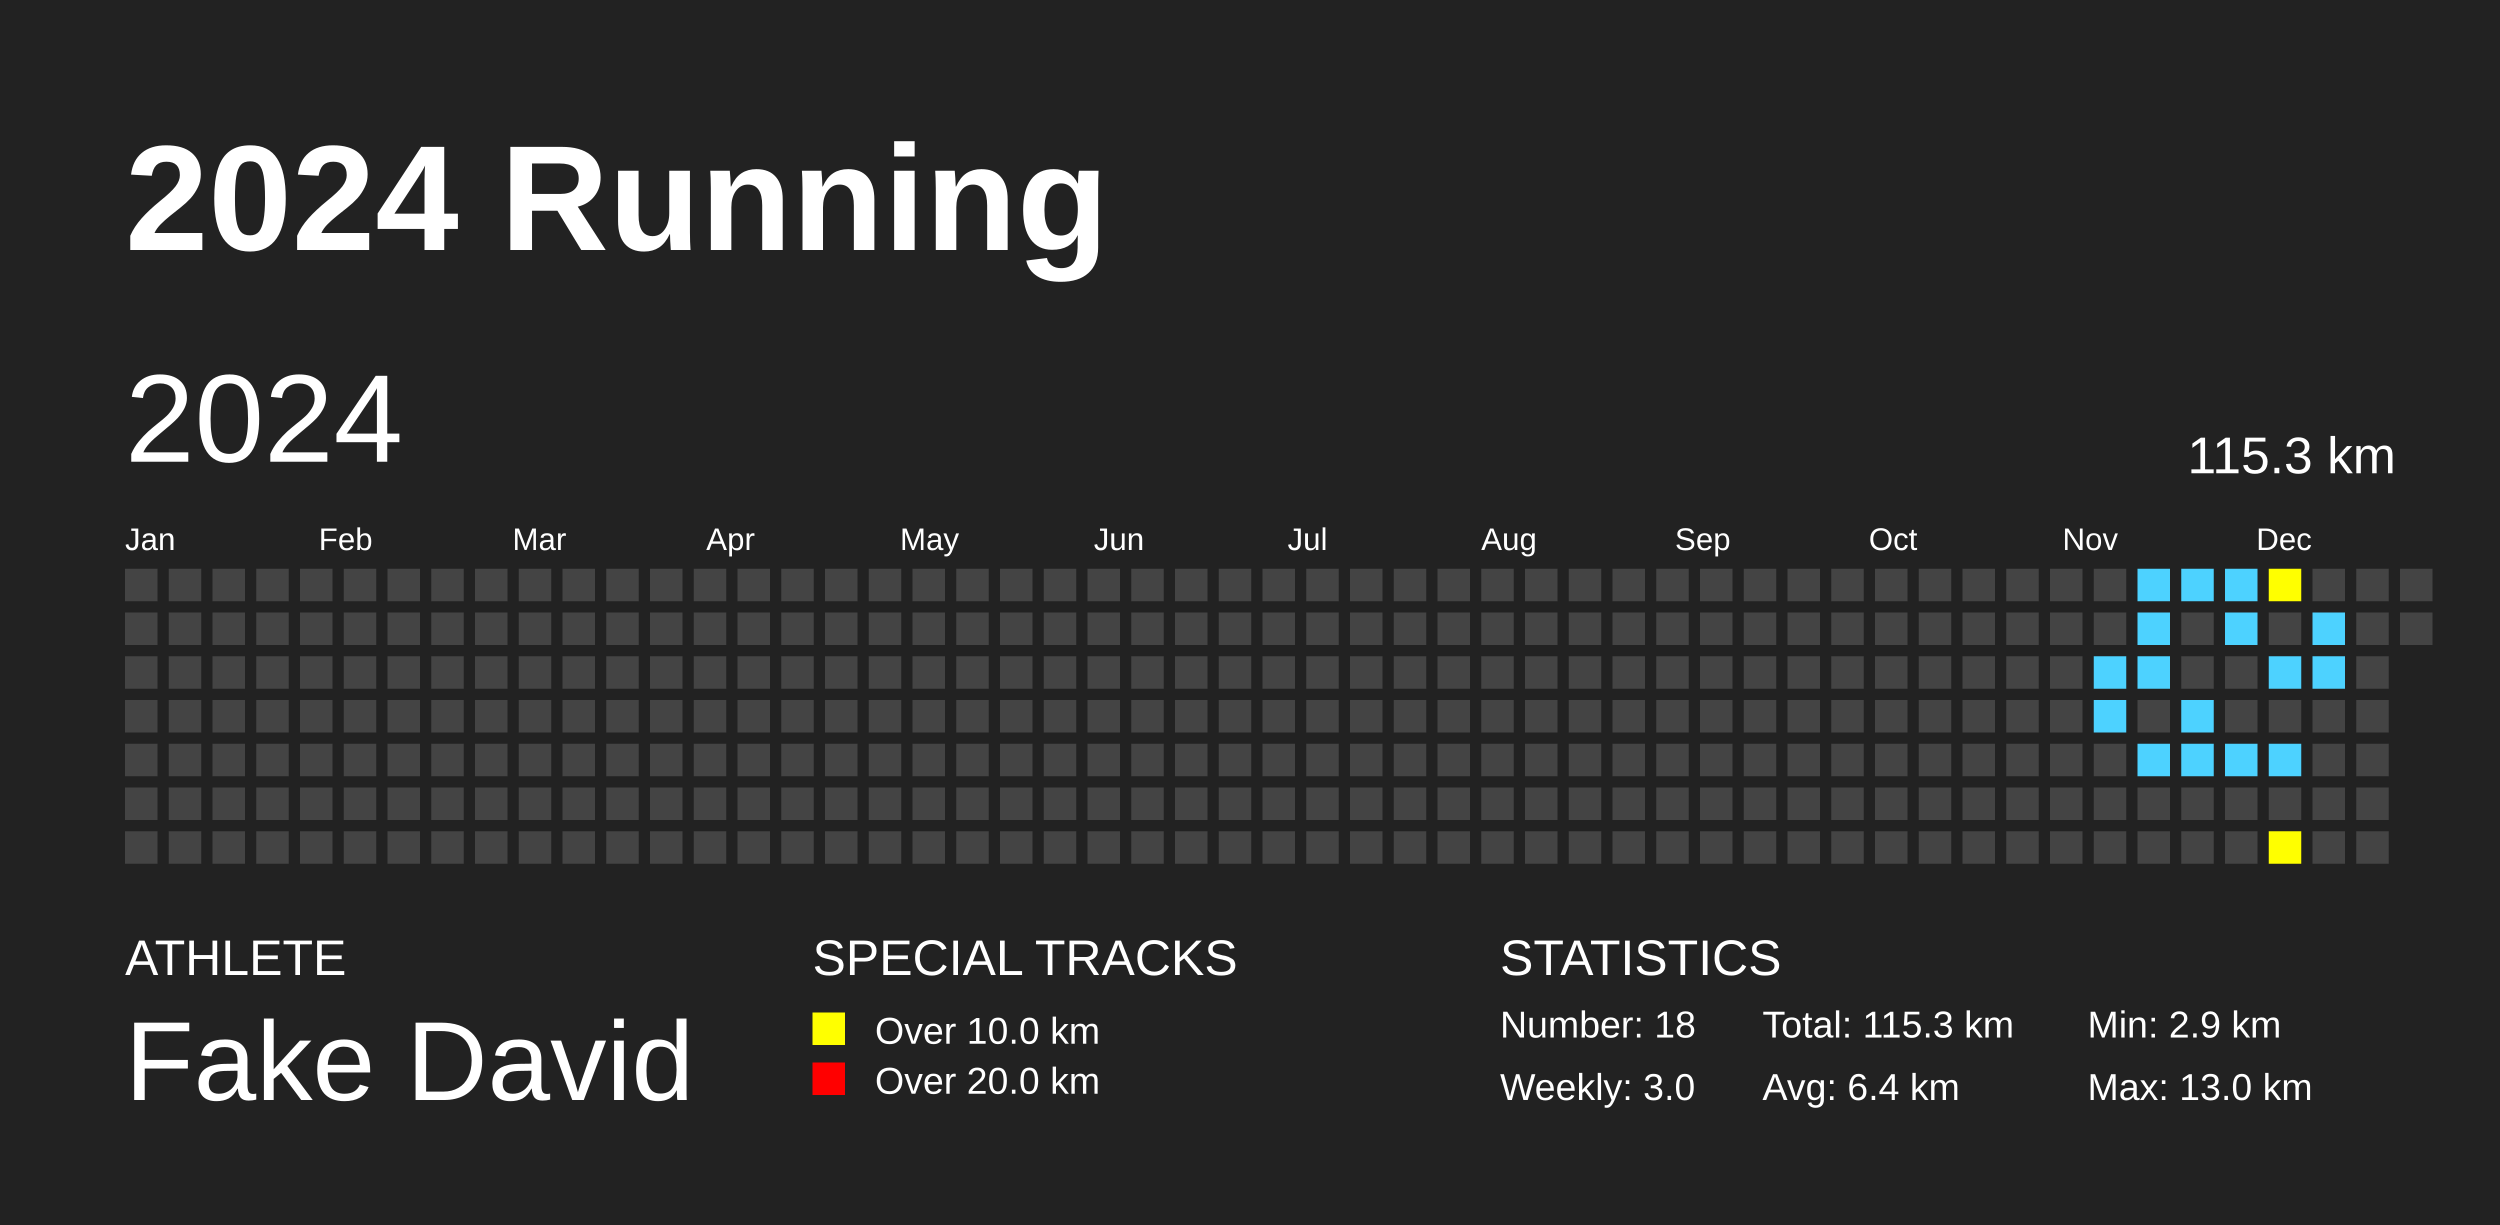
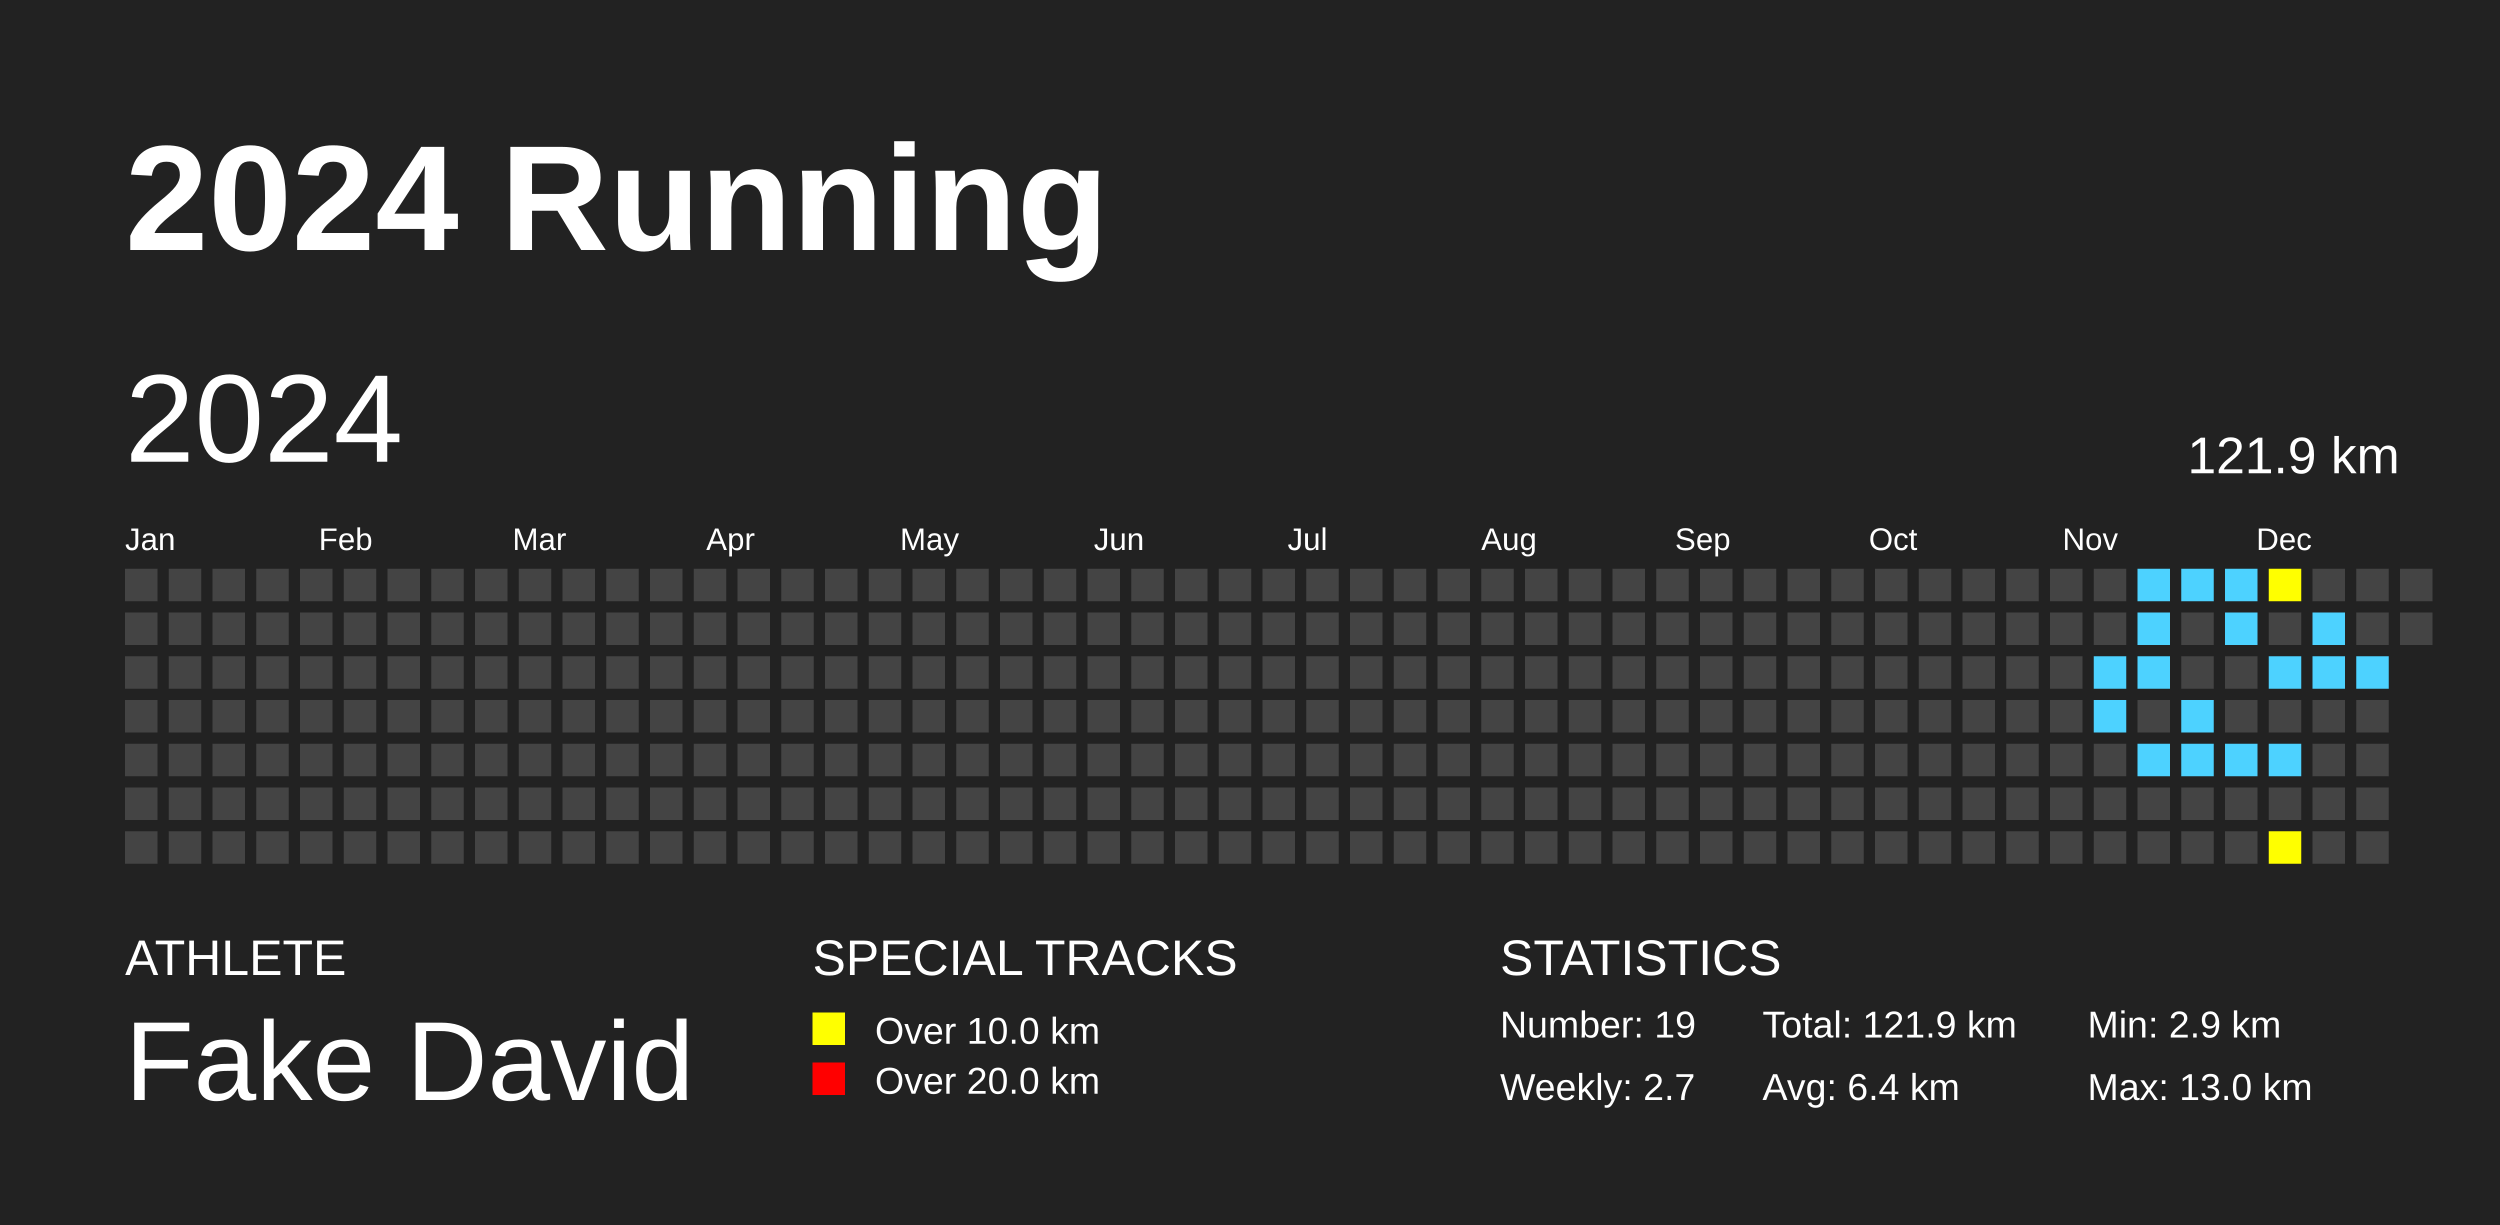
<svg xmlns="http://www.w3.org/2000/svg" baseProfile="full" height="98mm" version="1.1" viewBox="0,0,200,98" width="200mm">
  <defs />
  <rect fill="#222222" height="98" width="200" x="0" y="0" />
  <text fill="#FFFFFF" style="font-size:12px; font-family:Arial; font-weight:bold;" x="10" y="20">2024 Running</text>
  <text fill="#FFFFFF" style="font-size:4px; font-family:Arial" x="10" y="78">ATHLETE</text>
  <text fill="#FFFFFF" style="font-size:9px; font-family:Arial" x="10" y="88">Fake David</text>
  <text fill="#FFFFFF" style="font-size:4px; font-family:Arial" x="65" y="78">SPECIAL TRACKS</text>
  <rect fill="yellow" height="2.6" width="2.6" x="65" y="81" />
  <text fill="#FFFFFF" style="font-size:3px; font-family:Arial" x="70" y="83.5">Over 10.0 km</text>
  <rect fill="red" height="2.6" width="2.6" x="65" y="85" />
  <text fill="#FFFFFF" style="font-size:3px; font-family:Arial" x="70" y="87.5">Over 20.0 km</text>
  <text fill="#FFFFFF" style="font-size:4px; font-family:Arial" x="120" y="78">STATISTICS</text>
-   <text fill="#FFFFFF" style="font-size:3px; font-family:Arial" x="120" y="83">Number: 18</text>
-   <text fill="#FFFFFF" style="font-size:3px; font-family:Arial" x="120" y="88">Weekly: 3.0</text>
-   <text fill="#FFFFFF" style="font-size:3px; font-family:Arial" x="141" y="83">Total: 115.3 km</text>
+   <text fill="#FFFFFF" style="font-size:3px; font-family:Arial" x="120" y="83">Number: 19</text>
+   <text fill="#FFFFFF" style="font-size:3px; font-family:Arial" x="120" y="88">Weekly: 2.7</text>
+   <text fill="#FFFFFF" style="font-size:3px; font-family:Arial" x="141" y="83">Total: 121.9 km</text>
  <text fill="#FFFFFF" style="font-size:3px; font-family:Arial" x="141" y="88">Avg: 6.4 km</text>
  <text fill="#FFFFFF" style="font-size:3px; font-family:Arial" x="167" y="83">Min: 2.9 km</text>
  <text fill="#FFFFFF" style="font-size:3px; font-family:Arial" x="167" y="88">Max: 13.0 km</text>
  <text dominant-baseline="hanging" fill="#FFFFFF" style="font-size:10.0px; font-family:Arial;" x="10" y="30">2024</text>
-   <text dominant-baseline="hanging" fill="#FFFFFF" style="font-size:4.125px; font-family:Arial;" x="175" y="35">115.3 km</text>
+   <text dominant-baseline="hanging" fill="#FFFFFF" style="font-size:4.125px; font-family:Arial;" x="175" y="35">121.9 km</text>
  <text fill="#FFFFFF" style="font-size:2.5px; font-family:Arial" x="10.0" y="44">Jan</text>
  <text fill="#FFFFFF" style="font-size:2.5px; font-family:Arial" x="25.5" y="44">Feb</text>
  <text fill="#FFFFFF" style="font-size:2.5px; font-family:Arial" x="41.0" y="44">Mar</text>
  <text fill="#FFFFFF" style="font-size:2.5px; font-family:Arial" x="56.5" y="44">Apr</text>
  <text fill="#FFFFFF" style="font-size:2.5px; font-family:Arial" x="72.0" y="44">May</text>
  <text fill="#FFFFFF" style="font-size:2.5px; font-family:Arial" x="87.5" y="44">Jun</text>
  <text fill="#FFFFFF" style="font-size:2.5px; font-family:Arial" x="103.0" y="44">Jul</text>
  <text fill="#FFFFFF" style="font-size:2.5px; font-family:Arial" x="118.5" y="44">Aug</text>
  <text fill="#FFFFFF" style="font-size:2.5px; font-family:Arial" x="134.0" y="44">Sep</text>
  <text fill="#FFFFFF" style="font-size:2.5px; font-family:Arial" x="149.5" y="44">Oct</text>
  <text fill="#FFFFFF" style="font-size:2.5px; font-family:Arial" x="165.0" y="44">Nov</text>
  <text fill="#FFFFFF" style="font-size:2.5px; font-family:Arial" x="180.5" y="44">Dec</text>
  <rect fill="#444444" height="2.6" width="2.6" x="10.0" y="45.5" />
  <rect fill="#444444" height="2.6" width="2.6" x="10.0" y="49.0" />
  <rect fill="#444444" height="2.6" width="2.6" x="10.0" y="52.5" />
  <rect fill="#444444" height="2.6" width="2.6" x="10.0" y="56.0" />
  <rect fill="#444444" height="2.6" width="2.6" x="10.0" y="59.5" />
  <rect fill="#444444" height="2.6" width="2.6" x="10.0" y="63.0" />
  <rect fill="#444444" height="2.6" width="2.6" x="10.0" y="66.5" />
  <rect fill="#444444" height="2.6" width="2.6" x="13.5" y="45.5" />
  <rect fill="#444444" height="2.6" width="2.6" x="13.5" y="49.0" />
  <rect fill="#444444" height="2.6" width="2.6" x="13.5" y="52.5" />
  <rect fill="#444444" height="2.6" width="2.6" x="13.5" y="56.0" />
  <rect fill="#444444" height="2.6" width="2.6" x="13.5" y="59.5" />
  <rect fill="#444444" height="2.6" width="2.6" x="13.5" y="63.0" />
  <rect fill="#444444" height="2.6" width="2.6" x="13.5" y="66.5" />
  <rect fill="#444444" height="2.6" width="2.6" x="17.0" y="45.5" />
  <rect fill="#444444" height="2.6" width="2.6" x="17.0" y="49.0" />
  <rect fill="#444444" height="2.6" width="2.6" x="17.0" y="52.5" />
  <rect fill="#444444" height="2.6" width="2.6" x="17.0" y="56.0" />
  <rect fill="#444444" height="2.6" width="2.6" x="17.0" y="59.5" />
  <rect fill="#444444" height="2.6" width="2.6" x="17.0" y="63.0" />
  <rect fill="#444444" height="2.6" width="2.6" x="17.0" y="66.5" />
  <rect fill="#444444" height="2.6" width="2.6" x="20.5" y="45.5" />
  <rect fill="#444444" height="2.6" width="2.6" x="20.5" y="49.0" />
  <rect fill="#444444" height="2.6" width="2.6" x="20.5" y="52.5" />
  <rect fill="#444444" height="2.6" width="2.6" x="20.5" y="56.0" />
  <rect fill="#444444" height="2.6" width="2.6" x="20.5" y="59.5" />
  <rect fill="#444444" height="2.6" width="2.6" x="20.5" y="63.0" />
  <rect fill="#444444" height="2.6" width="2.6" x="20.5" y="66.5" />
  <rect fill="#444444" height="2.6" width="2.6" x="24.0" y="45.5" />
  <rect fill="#444444" height="2.6" width="2.6" x="24.0" y="49.0" />
  <rect fill="#444444" height="2.6" width="2.6" x="24.0" y="52.5" />
  <rect fill="#444444" height="2.6" width="2.6" x="24.0" y="56.0" />
  <rect fill="#444444" height="2.6" width="2.6" x="24.0" y="59.5" />
  <rect fill="#444444" height="2.6" width="2.6" x="24.0" y="63.0" />
  <rect fill="#444444" height="2.6" width="2.6" x="24.0" y="66.5" />
  <rect fill="#444444" height="2.6" width="2.6" x="27.5" y="45.5" />
  <rect fill="#444444" height="2.6" width="2.6" x="27.5" y="49.0" />
  <rect fill="#444444" height="2.6" width="2.6" x="27.5" y="52.5" />
  <rect fill="#444444" height="2.6" width="2.6" x="27.5" y="56.0" />
  <rect fill="#444444" height="2.6" width="2.6" x="27.5" y="59.5" />
  <rect fill="#444444" height="2.6" width="2.6" x="27.5" y="63.0" />
  <rect fill="#444444" height="2.6" width="2.6" x="27.5" y="66.5" />
  <rect fill="#444444" height="2.6" width="2.6" x="31.0" y="45.5" />
  <rect fill="#444444" height="2.6" width="2.6" x="31.0" y="49.0" />
  <rect fill="#444444" height="2.6" width="2.6" x="31.0" y="52.5" />
  <rect fill="#444444" height="2.6" width="2.6" x="31.0" y="56.0" />
  <rect fill="#444444" height="2.6" width="2.6" x="31.0" y="59.5" />
  <rect fill="#444444" height="2.6" width="2.6" x="31.0" y="63.0" />
  <rect fill="#444444" height="2.6" width="2.6" x="31.0" y="66.5" />
  <rect fill="#444444" height="2.6" width="2.6" x="34.5" y="45.5" />
  <rect fill="#444444" height="2.6" width="2.6" x="34.5" y="49.0" />
  <rect fill="#444444" height="2.6" width="2.6" x="34.5" y="52.5" />
  <rect fill="#444444" height="2.6" width="2.6" x="34.5" y="56.0" />
  <rect fill="#444444" height="2.6" width="2.6" x="34.5" y="59.5" />
  <rect fill="#444444" height="2.6" width="2.6" x="34.5" y="63.0" />
  <rect fill="#444444" height="2.6" width="2.6" x="34.5" y="66.5" />
  <rect fill="#444444" height="2.6" width="2.6" x="38.0" y="45.5" />
  <rect fill="#444444" height="2.6" width="2.6" x="38.0" y="49.0" />
  <rect fill="#444444" height="2.6" width="2.6" x="38.0" y="52.5" />
  <rect fill="#444444" height="2.6" width="2.6" x="38.0" y="56.0" />
  <rect fill="#444444" height="2.6" width="2.6" x="38.0" y="59.5" />
  <rect fill="#444444" height="2.6" width="2.6" x="38.0" y="63.0" />
  <rect fill="#444444" height="2.6" width="2.6" x="38.0" y="66.5" />
  <rect fill="#444444" height="2.6" width="2.6" x="41.5" y="45.5" />
  <rect fill="#444444" height="2.6" width="2.6" x="41.5" y="49.0" />
  <rect fill="#444444" height="2.6" width="2.6" x="41.5" y="52.5" />
  <rect fill="#444444" height="2.6" width="2.6" x="41.5" y="56.0" />
  <rect fill="#444444" height="2.6" width="2.6" x="41.5" y="59.5" />
  <rect fill="#444444" height="2.6" width="2.6" x="41.5" y="63.0" />
  <rect fill="#444444" height="2.6" width="2.6" x="41.5" y="66.5" />
  <rect fill="#444444" height="2.6" width="2.6" x="45.0" y="45.5" />
  <rect fill="#444444" height="2.6" width="2.6" x="45.0" y="49.0" />
  <rect fill="#444444" height="2.6" width="2.6" x="45.0" y="52.5" />
  <rect fill="#444444" height="2.6" width="2.6" x="45.0" y="56.0" />
  <rect fill="#444444" height="2.6" width="2.6" x="45.0" y="59.5" />
  <rect fill="#444444" height="2.6" width="2.6" x="45.0" y="63.0" />
  <rect fill="#444444" height="2.6" width="2.6" x="45.0" y="66.5" />
  <rect fill="#444444" height="2.6" width="2.6" x="48.5" y="45.5" />
  <rect fill="#444444" height="2.6" width="2.6" x="48.5" y="49.0" />
  <rect fill="#444444" height="2.6" width="2.6" x="48.5" y="52.5" />
  <rect fill="#444444" height="2.6" width="2.6" x="48.5" y="56.0" />
  <rect fill="#444444" height="2.6" width="2.6" x="48.5" y="59.5" />
  <rect fill="#444444" height="2.6" width="2.6" x="48.5" y="63.0" />
  <rect fill="#444444" height="2.6" width="2.6" x="48.5" y="66.5" />
  <rect fill="#444444" height="2.6" width="2.6" x="52.0" y="45.5" />
  <rect fill="#444444" height="2.6" width="2.6" x="52.0" y="49.0" />
  <rect fill="#444444" height="2.6" width="2.6" x="52.0" y="52.5" />
  <rect fill="#444444" height="2.6" width="2.6" x="52.0" y="56.0" />
  <rect fill="#444444" height="2.6" width="2.6" x="52.0" y="59.5" />
  <rect fill="#444444" height="2.6" width="2.6" x="52.0" y="63.0" />
  <rect fill="#444444" height="2.6" width="2.6" x="52.0" y="66.5" />
  <rect fill="#444444" height="2.6" width="2.6" x="55.5" y="45.5" />
  <rect fill="#444444" height="2.6" width="2.6" x="55.5" y="49.0" />
  <rect fill="#444444" height="2.6" width="2.6" x="55.5" y="52.5" />
  <rect fill="#444444" height="2.6" width="2.6" x="55.5" y="56.0" />
  <rect fill="#444444" height="2.6" width="2.6" x="55.5" y="59.5" />
  <rect fill="#444444" height="2.6" width="2.6" x="55.5" y="63.0" />
  <rect fill="#444444" height="2.6" width="2.6" x="55.5" y="66.5" />
  <rect fill="#444444" height="2.6" width="2.6" x="59.0" y="45.5" />
  <rect fill="#444444" height="2.6" width="2.6" x="59.0" y="49.0" />
  <rect fill="#444444" height="2.6" width="2.6" x="59.0" y="52.5" />
  <rect fill="#444444" height="2.6" width="2.6" x="59.0" y="56.0" />
  <rect fill="#444444" height="2.6" width="2.6" x="59.0" y="59.5" />
  <rect fill="#444444" height="2.6" width="2.6" x="59.0" y="63.0" />
  <rect fill="#444444" height="2.6" width="2.6" x="59.0" y="66.5" />
  <rect fill="#444444" height="2.6" width="2.6" x="62.5" y="45.5" />
  <rect fill="#444444" height="2.6" width="2.6" x="62.5" y="49.0" />
  <rect fill="#444444" height="2.6" width="2.6" x="62.5" y="52.5" />
  <rect fill="#444444" height="2.6" width="2.6" x="62.5" y="56.0" />
  <rect fill="#444444" height="2.6" width="2.6" x="62.5" y="59.5" />
  <rect fill="#444444" height="2.6" width="2.6" x="62.5" y="63.0" />
  <rect fill="#444444" height="2.6" width="2.6" x="62.5" y="66.5" />
  <rect fill="#444444" height="2.6" width="2.6" x="66.0" y="45.5" />
  <rect fill="#444444" height="2.6" width="2.6" x="66.0" y="49.0" />
  <rect fill="#444444" height="2.6" width="2.6" x="66.0" y="52.5" />
  <rect fill="#444444" height="2.6" width="2.6" x="66.0" y="56.0" />
  <rect fill="#444444" height="2.6" width="2.6" x="66.0" y="59.5" />
  <rect fill="#444444" height="2.6" width="2.6" x="66.0" y="63.0" />
  <rect fill="#444444" height="2.6" width="2.6" x="66.0" y="66.5" />
  <rect fill="#444444" height="2.6" width="2.6" x="69.5" y="45.5" />
  <rect fill="#444444" height="2.6" width="2.6" x="69.5" y="49.0" />
  <rect fill="#444444" height="2.6" width="2.6" x="69.5" y="52.5" />
  <rect fill="#444444" height="2.6" width="2.6" x="69.5" y="56.0" />
  <rect fill="#444444" height="2.6" width="2.6" x="69.5" y="59.5" />
  <rect fill="#444444" height="2.6" width="2.6" x="69.5" y="63.0" />
  <rect fill="#444444" height="2.6" width="2.6" x="69.5" y="66.5" />
  <rect fill="#444444" height="2.6" width="2.6" x="73.0" y="45.5" />
  <rect fill="#444444" height="2.6" width="2.6" x="73.0" y="49.0" />
  <rect fill="#444444" height="2.6" width="2.6" x="73.0" y="52.5" />
  <rect fill="#444444" height="2.6" width="2.6" x="73.0" y="56.0" />
  <rect fill="#444444" height="2.6" width="2.6" x="73.0" y="59.5" />
  <rect fill="#444444" height="2.6" width="2.6" x="73.0" y="63.0" />
  <rect fill="#444444" height="2.6" width="2.6" x="73.0" y="66.5" />
  <rect fill="#444444" height="2.6" width="2.6" x="76.5" y="45.5" />
  <rect fill="#444444" height="2.6" width="2.6" x="76.5" y="49.0" />
  <rect fill="#444444" height="2.6" width="2.6" x="76.5" y="52.5" />
  <rect fill="#444444" height="2.6" width="2.6" x="76.5" y="56.0" />
  <rect fill="#444444" height="2.6" width="2.6" x="76.5" y="59.5" />
  <rect fill="#444444" height="2.6" width="2.6" x="76.5" y="63.0" />
  <rect fill="#444444" height="2.6" width="2.6" x="76.5" y="66.5" />
  <rect fill="#444444" height="2.6" width="2.6" x="80.0" y="45.5" />
  <rect fill="#444444" height="2.6" width="2.6" x="80.0" y="49.0" />
  <rect fill="#444444" height="2.6" width="2.6" x="80.0" y="52.5" />
  <rect fill="#444444" height="2.6" width="2.6" x="80.0" y="56.0" />
  <rect fill="#444444" height="2.6" width="2.6" x="80.0" y="59.5" />
  <rect fill="#444444" height="2.6" width="2.6" x="80.0" y="63.0" />
  <rect fill="#444444" height="2.6" width="2.6" x="80.0" y="66.5" />
  <rect fill="#444444" height="2.6" width="2.6" x="83.5" y="45.5" />
  <rect fill="#444444" height="2.6" width="2.6" x="83.5" y="49.0" />
  <rect fill="#444444" height="2.6" width="2.6" x="83.5" y="52.5" />
  <rect fill="#444444" height="2.6" width="2.6" x="83.5" y="56.0" />
  <rect fill="#444444" height="2.6" width="2.6" x="83.5" y="59.5" />
  <rect fill="#444444" height="2.6" width="2.6" x="83.5" y="63.0" />
  <rect fill="#444444" height="2.6" width="2.6" x="83.5" y="66.5" />
  <rect fill="#444444" height="2.6" width="2.6" x="87.0" y="45.5" />
  <rect fill="#444444" height="2.6" width="2.6" x="87.0" y="49.0" />
  <rect fill="#444444" height="2.6" width="2.6" x="87.0" y="52.5" />
  <rect fill="#444444" height="2.6" width="2.6" x="87.0" y="56.0" />
  <rect fill="#444444" height="2.6" width="2.6" x="87.0" y="59.5" />
  <rect fill="#444444" height="2.6" width="2.6" x="87.0" y="63.0" />
  <rect fill="#444444" height="2.6" width="2.6" x="87.0" y="66.5" />
  <rect fill="#444444" height="2.6" width="2.6" x="90.5" y="45.5" />
  <rect fill="#444444" height="2.6" width="2.6" x="90.5" y="49.0" />
  <rect fill="#444444" height="2.6" width="2.6" x="90.5" y="52.5" />
  <rect fill="#444444" height="2.6" width="2.6" x="90.5" y="56.0" />
  <rect fill="#444444" height="2.6" width="2.6" x="90.5" y="59.5" />
  <rect fill="#444444" height="2.6" width="2.6" x="90.5" y="63.0" />
  <rect fill="#444444" height="2.6" width="2.6" x="90.5" y="66.5" />
  <rect fill="#444444" height="2.6" width="2.6" x="94.0" y="45.5" />
  <rect fill="#444444" height="2.6" width="2.6" x="94.0" y="49.0" />
  <rect fill="#444444" height="2.6" width="2.6" x="94.0" y="52.5" />
  <rect fill="#444444" height="2.6" width="2.6" x="94.0" y="56.0" />
  <rect fill="#444444" height="2.6" width="2.6" x="94.0" y="59.5" />
  <rect fill="#444444" height="2.6" width="2.6" x="94.0" y="63.0" />
  <rect fill="#444444" height="2.6" width="2.6" x="94.0" y="66.5" />
  <rect fill="#444444" height="2.6" width="2.6" x="97.5" y="45.5" />
  <rect fill="#444444" height="2.6" width="2.6" x="97.5" y="49.0" />
  <rect fill="#444444" height="2.6" width="2.6" x="97.5" y="52.5" />
  <rect fill="#444444" height="2.6" width="2.6" x="97.5" y="56.0" />
  <rect fill="#444444" height="2.6" width="2.6" x="97.5" y="59.5" />
  <rect fill="#444444" height="2.6" width="2.6" x="97.5" y="63.0" />
  <rect fill="#444444" height="2.6" width="2.6" x="97.5" y="66.5" />
  <rect fill="#444444" height="2.6" width="2.6" x="101.0" y="45.5" />
  <rect fill="#444444" height="2.6" width="2.6" x="101.0" y="49.0" />
  <rect fill="#444444" height="2.6" width="2.6" x="101.0" y="52.5" />
  <rect fill="#444444" height="2.6" width="2.6" x="101.0" y="56.0" />
  <rect fill="#444444" height="2.6" width="2.6" x="101.0" y="59.5" />
  <rect fill="#444444" height="2.6" width="2.6" x="101.0" y="63.0" />
  <rect fill="#444444" height="2.6" width="2.6" x="101.0" y="66.5" />
  <rect fill="#444444" height="2.6" width="2.6" x="104.5" y="45.5" />
  <rect fill="#444444" height="2.6" width="2.6" x="104.5" y="49.0" />
  <rect fill="#444444" height="2.6" width="2.6" x="104.5" y="52.5" />
  <rect fill="#444444" height="2.6" width="2.6" x="104.5" y="56.0" />
  <rect fill="#444444" height="2.6" width="2.6" x="104.5" y="59.5" />
  <rect fill="#444444" height="2.6" width="2.6" x="104.5" y="63.0" />
  <rect fill="#444444" height="2.6" width="2.6" x="104.5" y="66.5" />
  <rect fill="#444444" height="2.6" width="2.6" x="108.0" y="45.5" />
  <rect fill="#444444" height="2.6" width="2.6" x="108.0" y="49.0" />
  <rect fill="#444444" height="2.6" width="2.6" x="108.0" y="52.5" />
  <rect fill="#444444" height="2.6" width="2.6" x="108.0" y="56.0" />
  <rect fill="#444444" height="2.6" width="2.6" x="108.0" y="59.5" />
  <rect fill="#444444" height="2.6" width="2.6" x="108.0" y="63.0" />
  <rect fill="#444444" height="2.6" width="2.6" x="108.0" y="66.5" />
  <rect fill="#444444" height="2.6" width="2.6" x="111.5" y="45.5" />
  <rect fill="#444444" height="2.6" width="2.6" x="111.5" y="49.0" />
  <rect fill="#444444" height="2.6" width="2.6" x="111.5" y="52.5" />
  <rect fill="#444444" height="2.6" width="2.6" x="111.5" y="56.0" />
  <rect fill="#444444" height="2.6" width="2.6" x="111.5" y="59.5" />
  <rect fill="#444444" height="2.6" width="2.6" x="111.5" y="63.0" />
  <rect fill="#444444" height="2.6" width="2.6" x="111.5" y="66.5" />
  <rect fill="#444444" height="2.6" width="2.6" x="115.0" y="45.5" />
  <rect fill="#444444" height="2.6" width="2.6" x="115.0" y="49.0" />
  <rect fill="#444444" height="2.6" width="2.6" x="115.0" y="52.5" />
  <rect fill="#444444" height="2.6" width="2.6" x="115.0" y="56.0" />
  <rect fill="#444444" height="2.6" width="2.6" x="115.0" y="59.5" />
  <rect fill="#444444" height="2.6" width="2.6" x="115.0" y="63.0" />
  <rect fill="#444444" height="2.6" width="2.6" x="115.0" y="66.5" />
  <rect fill="#444444" height="2.6" width="2.6" x="118.5" y="45.5" />
  <rect fill="#444444" height="2.6" width="2.6" x="118.5" y="49.0" />
  <rect fill="#444444" height="2.6" width="2.6" x="118.5" y="52.5" />
  <rect fill="#444444" height="2.6" width="2.6" x="118.5" y="56.0" />
  <rect fill="#444444" height="2.6" width="2.6" x="118.5" y="59.5" />
  <rect fill="#444444" height="2.6" width="2.6" x="118.5" y="63.0" />
  <rect fill="#444444" height="2.6" width="2.6" x="118.5" y="66.5" />
  <rect fill="#444444" height="2.6" width="2.6" x="122.0" y="45.5" />
  <rect fill="#444444" height="2.6" width="2.6" x="122.0" y="49.0" />
  <rect fill="#444444" height="2.6" width="2.6" x="122.0" y="52.5" />
  <rect fill="#444444" height="2.6" width="2.6" x="122.0" y="56.0" />
  <rect fill="#444444" height="2.6" width="2.6" x="122.0" y="59.5" />
  <rect fill="#444444" height="2.6" width="2.6" x="122.0" y="63.0" />
  <rect fill="#444444" height="2.6" width="2.6" x="122.0" y="66.5" />
  <rect fill="#444444" height="2.6" width="2.6" x="125.5" y="45.5" />
  <rect fill="#444444" height="2.6" width="2.6" x="125.5" y="49.0" />
  <rect fill="#444444" height="2.6" width="2.6" x="125.5" y="52.5" />
  <rect fill="#444444" height="2.6" width="2.6" x="125.5" y="56.0" />
  <rect fill="#444444" height="2.6" width="2.6" x="125.5" y="59.5" />
  <rect fill="#444444" height="2.6" width="2.6" x="125.5" y="63.0" />
  <rect fill="#444444" height="2.6" width="2.6" x="125.5" y="66.5" />
  <rect fill="#444444" height="2.6" width="2.6" x="129.0" y="45.5" />
  <rect fill="#444444" height="2.6" width="2.6" x="129.0" y="49.0" />
  <rect fill="#444444" height="2.6" width="2.6" x="129.0" y="52.5" />
  <rect fill="#444444" height="2.6" width="2.6" x="129.0" y="56.0" />
  <rect fill="#444444" height="2.6" width="2.6" x="129.0" y="59.5" />
  <rect fill="#444444" height="2.6" width="2.6" x="129.0" y="63.0" />
  <rect fill="#444444" height="2.6" width="2.6" x="129.0" y="66.5" />
  <rect fill="#444444" height="2.6" width="2.6" x="132.5" y="45.5" />
  <rect fill="#444444" height="2.6" width="2.6" x="132.5" y="49.0" />
  <rect fill="#444444" height="2.6" width="2.6" x="132.5" y="52.5" />
  <rect fill="#444444" height="2.6" width="2.6" x="132.5" y="56.0" />
  <rect fill="#444444" height="2.6" width="2.6" x="132.5" y="59.5" />
  <rect fill="#444444" height="2.6" width="2.6" x="132.5" y="63.0" />
  <rect fill="#444444" height="2.6" width="2.6" x="132.5" y="66.5" />
  <rect fill="#444444" height="2.6" width="2.6" x="136.0" y="45.5" />
  <rect fill="#444444" height="2.6" width="2.6" x="136.0" y="49.0" />
  <rect fill="#444444" height="2.6" width="2.6" x="136.0" y="52.5" />
  <rect fill="#444444" height="2.6" width="2.6" x="136.0" y="56.0" />
  <rect fill="#444444" height="2.6" width="2.6" x="136.0" y="59.5" />
  <rect fill="#444444" height="2.6" width="2.6" x="136.0" y="63.0" />
  <rect fill="#444444" height="2.6" width="2.6" x="136.0" y="66.5" />
  <rect fill="#444444" height="2.6" width="2.6" x="139.5" y="45.5" />
  <rect fill="#444444" height="2.6" width="2.6" x="139.5" y="49.0" />
  <rect fill="#444444" height="2.6" width="2.6" x="139.5" y="52.5" />
  <rect fill="#444444" height="2.6" width="2.6" x="139.5" y="56.0" />
  <rect fill="#444444" height="2.6" width="2.6" x="139.5" y="59.5" />
  <rect fill="#444444" height="2.6" width="2.6" x="139.5" y="63.0" />
  <rect fill="#444444" height="2.6" width="2.6" x="139.5" y="66.5" />
  <rect fill="#444444" height="2.6" width="2.6" x="143.0" y="45.5" />
  <rect fill="#444444" height="2.6" width="2.6" x="143.0" y="49.0" />
  <rect fill="#444444" height="2.6" width="2.6" x="143.0" y="52.5" />
  <rect fill="#444444" height="2.6" width="2.6" x="143.0" y="56.0" />
  <rect fill="#444444" height="2.6" width="2.6" x="143.0" y="59.5" />
  <rect fill="#444444" height="2.6" width="2.6" x="143.0" y="63.0" />
  <rect fill="#444444" height="2.6" width="2.6" x="143.0" y="66.5" />
  <rect fill="#444444" height="2.6" width="2.6" x="146.5" y="45.5" />
  <rect fill="#444444" height="2.6" width="2.6" x="146.5" y="49.0" />
  <rect fill="#444444" height="2.6" width="2.6" x="146.5" y="52.5" />
  <rect fill="#444444" height="2.6" width="2.6" x="146.5" y="56.0" />
  <rect fill="#444444" height="2.6" width="2.6" x="146.5" y="59.5" />
  <rect fill="#444444" height="2.6" width="2.6" x="146.5" y="63.0" />
  <rect fill="#444444" height="2.6" width="2.6" x="146.5" y="66.5" />
  <rect fill="#444444" height="2.6" width="2.6" x="150.0" y="45.5" />
  <rect fill="#444444" height="2.6" width="2.6" x="150.0" y="49.0" />
  <rect fill="#444444" height="2.6" width="2.6" x="150.0" y="52.5" />
  <rect fill="#444444" height="2.6" width="2.6" x="150.0" y="56.0" />
  <rect fill="#444444" height="2.6" width="2.6" x="150.0" y="59.5" />
  <rect fill="#444444" height="2.6" width="2.6" x="150.0" y="63.0" />
  <rect fill="#444444" height="2.6" width="2.6" x="150.0" y="66.5" />
  <rect fill="#444444" height="2.6" width="2.6" x="153.5" y="45.5" />
  <rect fill="#444444" height="2.6" width="2.6" x="153.5" y="49.0" />
  <rect fill="#444444" height="2.6" width="2.6" x="153.5" y="52.5" />
  <rect fill="#444444" height="2.6" width="2.6" x="153.5" y="56.0" />
  <rect fill="#444444" height="2.6" width="2.6" x="153.5" y="59.5" />
  <rect fill="#444444" height="2.6" width="2.6" x="153.5" y="63.0" />
  <rect fill="#444444" height="2.6" width="2.6" x="153.5" y="66.5" />
  <rect fill="#444444" height="2.6" width="2.6" x="157.0" y="45.5" />
  <rect fill="#444444" height="2.6" width="2.6" x="157.0" y="49.0" />
  <rect fill="#444444" height="2.6" width="2.6" x="157.0" y="52.5" />
  <rect fill="#444444" height="2.6" width="2.6" x="157.0" y="56.0" />
  <rect fill="#444444" height="2.6" width="2.6" x="157.0" y="59.5" />
  <rect fill="#444444" height="2.6" width="2.6" x="157.0" y="63.0" />
  <rect fill="#444444" height="2.6" width="2.6" x="157.0" y="66.5" />
  <rect fill="#444444" height="2.6" width="2.6" x="160.5" y="45.5" />
  <rect fill="#444444" height="2.6" width="2.6" x="160.5" y="49.0" />
  <rect fill="#444444" height="2.6" width="2.6" x="160.5" y="52.5" />
  <rect fill="#444444" height="2.6" width="2.6" x="160.5" y="56.0" />
  <rect fill="#444444" height="2.6" width="2.6" x="160.5" y="59.5" />
  <rect fill="#444444" height="2.6" width="2.6" x="160.5" y="63.0" />
  <rect fill="#444444" height="2.6" width="2.6" x="160.5" y="66.5" />
  <rect fill="#444444" height="2.6" width="2.6" x="164.0" y="45.5" />
  <rect fill="#444444" height="2.6" width="2.6" x="164.0" y="49.0" />
  <rect fill="#444444" height="2.6" width="2.6" x="164.0" y="52.5" />
  <rect fill="#444444" height="2.6" width="2.6" x="164.0" y="56.0" />
  <rect fill="#444444" height="2.6" width="2.6" x="164.0" y="59.5" />
  <rect fill="#444444" height="2.6" width="2.6" x="164.0" y="63.0" />
  <rect fill="#444444" height="2.6" width="2.6" x="164.0" y="66.5" />
  <rect fill="#444444" height="2.6" width="2.6" x="167.5" y="45.5" />
  <rect fill="#444444" height="2.6" width="2.6" x="167.5" y="49.0" />
  <rect fill="#4DD2FF" height="2.6" width="2.6" x="167.5" y="52.5" />
  <rect fill="#4DD2FF" height="2.6" width="2.6" x="167.5" y="56.0" />
  <rect fill="#444444" height="2.6" width="2.6" x="167.5" y="59.5" />
  <rect fill="#444444" height="2.6" width="2.6" x="167.5" y="63.0" />
  <rect fill="#444444" height="2.6" width="2.6" x="167.5" y="66.5" />
  <rect fill="#4DD2FF" height="2.6" width="2.6" x="171.0" y="45.5" />
  <rect fill="#4DD2FF" height="2.6" width="2.6" x="171.0" y="49.0" />
  <rect fill="#4DD2FF" height="2.6" width="2.6" x="171.0" y="52.5" />
  <rect fill="#444444" height="2.6" width="2.6" x="171.0" y="56.0" />
  <rect fill="#4DD2FF" height="2.6" width="2.6" x="171.0" y="59.5" />
  <rect fill="#444444" height="2.6" width="2.6" x="171.0" y="63.0" />
  <rect fill="#444444" height="2.6" width="2.6" x="171.0" y="66.5" />
  <rect fill="#4DD2FF" height="2.6" width="2.6" x="174.5" y="45.5" />
  <rect fill="#444444" height="2.6" width="2.6" x="174.5" y="49.0" />
  <rect fill="#444444" height="2.6" width="2.6" x="174.5" y="52.5" />
  <rect fill="#4DD2FF" height="2.6" width="2.6" x="174.5" y="56.0" />
  <rect fill="#4DD2FF" height="2.6" width="2.6" x="174.5" y="59.5" />
  <rect fill="#444444" height="2.6" width="2.6" x="174.5" y="63.0" />
  <rect fill="#444444" height="2.6" width="2.6" x="174.5" y="66.5" />
  <rect fill="#4DD2FF" height="2.6" width="2.6" x="178.0" y="45.5" />
  <rect fill="#4DD2FF" height="2.6" width="2.6" x="178.0" y="49.0" />
  <rect fill="#444444" height="2.6" width="2.6" x="178.0" y="52.5" />
  <rect fill="#444444" height="2.6" width="2.6" x="178.0" y="56.0" />
  <rect fill="#4DD2FF" height="2.6" width="2.6" x="178.0" y="59.5" />
  <rect fill="#444444" height="2.6" width="2.6" x="178.0" y="63.0" />
  <rect fill="#444444" height="2.6" width="2.6" x="178.0" y="66.5" />
  <rect fill="yellow" height="2.6" width="2.6" x="181.5" y="45.5" />
  <rect fill="#444444" height="2.6" width="2.6" x="181.5" y="49.0" />
  <rect fill="#4DD2FF" height="2.6" width="2.6" x="181.5" y="52.5" />
  <rect fill="#444444" height="2.6" width="2.6" x="181.5" y="56.0" />
  <rect fill="#4DD2FF" height="2.6" width="2.6" x="181.5" y="59.5" />
  <rect fill="#444444" height="2.6" width="2.6" x="181.5" y="63.0" />
  <rect fill="yellow" height="2.6" width="2.6" x="181.5" y="66.5" />
  <rect fill="#444444" height="2.6" width="2.6" x="185.0" y="45.5" />
  <rect fill="#4DD2FF" height="2.6" width="2.6" x="185.0" y="49.0" />
  <rect fill="#4DD2FF" height="2.6" width="2.6" x="185.0" y="52.5" />
  <rect fill="#444444" height="2.6" width="2.6" x="185.0" y="56.0" />
  <rect fill="#444444" height="2.6" width="2.6" x="185.0" y="59.5" />
  <rect fill="#444444" height="2.6" width="2.6" x="185.0" y="63.0" />
  <rect fill="#444444" height="2.6" width="2.6" x="185.0" y="66.5" />
  <rect fill="#444444" height="2.6" width="2.6" x="188.5" y="45.5" />
  <rect fill="#444444" height="2.6" width="2.6" x="188.5" y="49.0" />
-   <rect fill="#444444" height="2.6" width="2.6" x="188.5" y="52.5" />
+   <rect fill="#4DD2FF" height="2.6" width="2.6" x="188.5" y="52.5" />
  <rect fill="#444444" height="2.6" width="2.6" x="188.5" y="56.0" />
  <rect fill="#444444" height="2.6" width="2.6" x="188.5" y="59.5" />
  <rect fill="#444444" height="2.6" width="2.6" x="188.5" y="63.0" />
  <rect fill="#444444" height="2.6" width="2.6" x="188.5" y="66.5" />
  <rect fill="#444444" height="2.6" width="2.6" x="192.0" y="45.5" />
  <rect fill="#444444" height="2.6" width="2.6" x="192.0" y="49.0" />
</svg>
